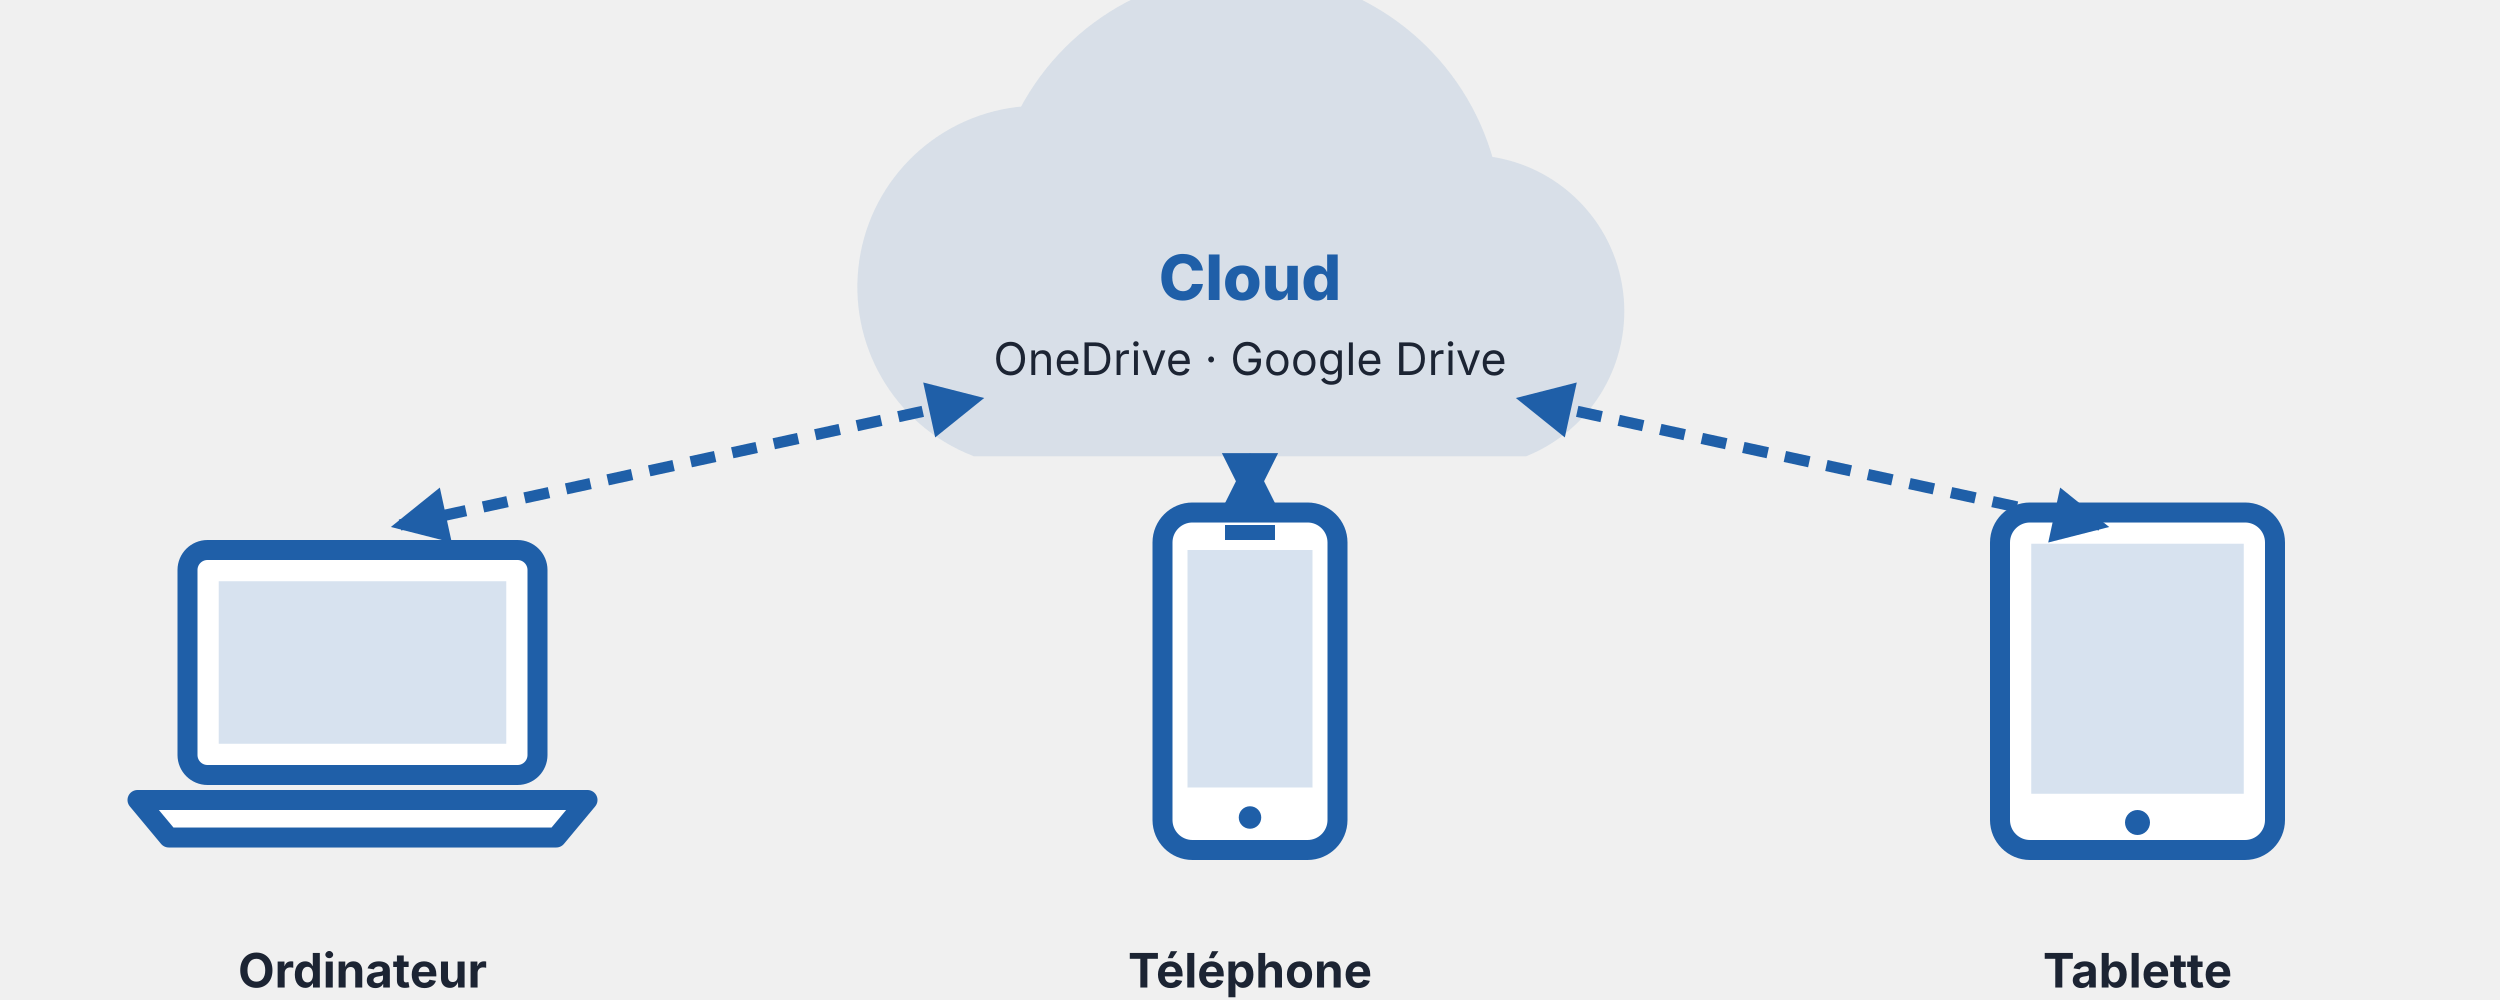
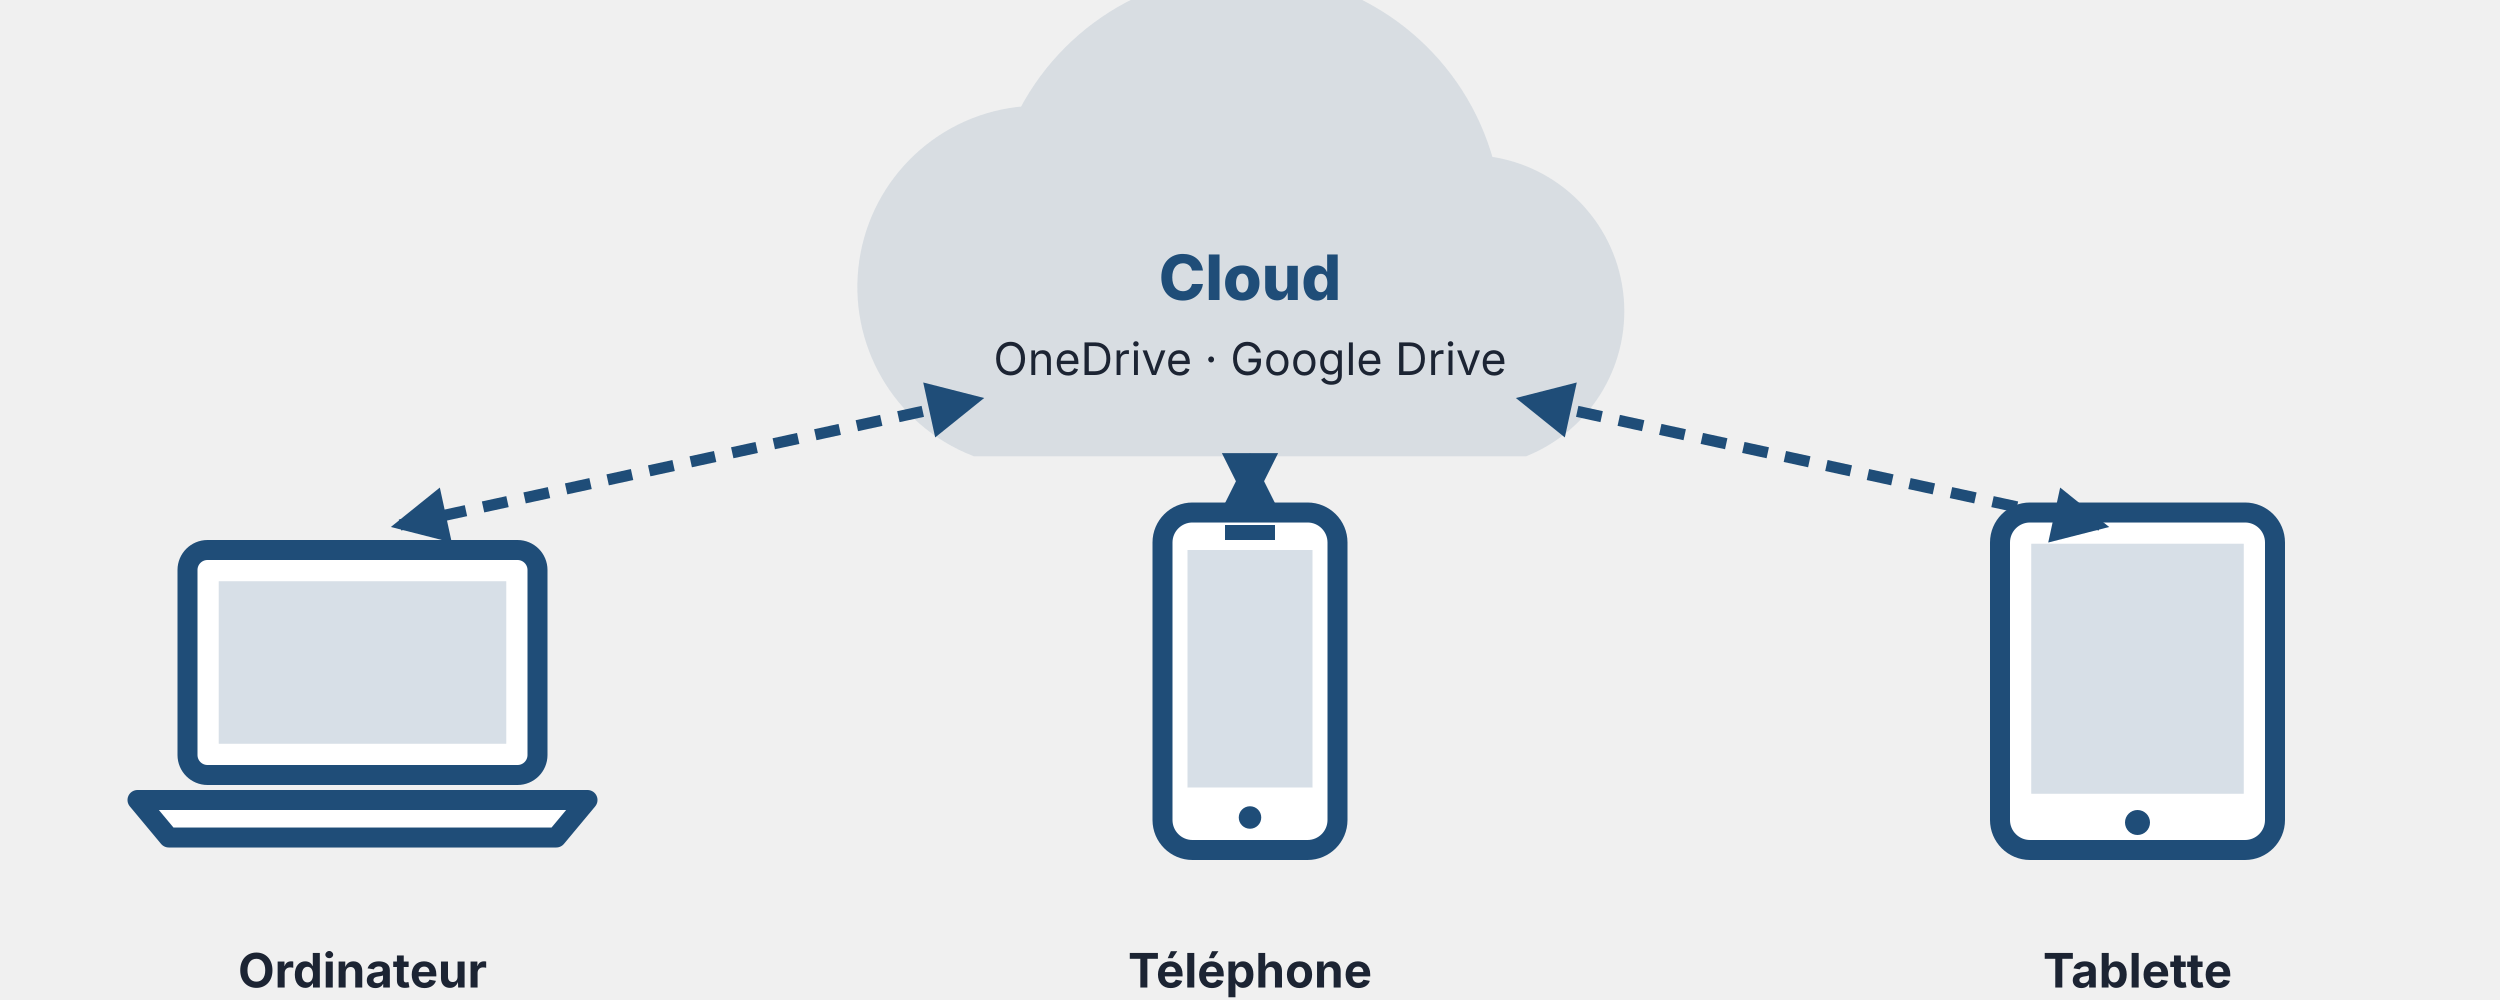
<svg xmlns="http://www.w3.org/2000/svg" viewBox="0 0 200 80" width="100%" font-family="Inter, sans-serif">
  <defs>
    <marker id="a4" viewBox="0 0 6 6" refX="5" refY="3" markerWidth="5" markerHeight="5" orient="auto-start-reverse">
-       <path d="M0 0L6 3L0 6z" fill="#1F5FA8" />
+       <path d="M0 0L6 3L0 6z" fill="#1F4D78" />
    </marker>
  </defs>
-   <path d="M78 36a14 14 0 0 1 4-27 20 20 0 0 1 37 4 12 12 0 0 1 3 23z" fill="#1F5FA8" opacity=".12" stroke="#1F5FA8" stroke-width="1" />
-   <text x="100" y="24" font-size="5" text-anchor="middle" font-weight="800" fill="#1F5FA8">Cloud</text>
+   <path d="M78 36a14 14 0 0 1 4-27 20 20 0 0 1 37 4 12 12 0 0 1 3 23z" fill="#1F4D78" opacity=".12" stroke="#1F4D78" stroke-width="1" />
+   <text x="100" y="24" font-size="5" text-anchor="middle" font-weight="800" fill="#1F4D78">Cloud</text>
  <text x="100" y="30" font-size="3.6" text-anchor="middle" fill="#1C2433">OneDrive · Google Drive</text>
  <g transform="translate(10,40) scale(1)">
-     <rect x="5" y="4" width="28" height="18" rx="1.6" fill="#fff" stroke="#1F5FA8" stroke-width="1.6" />
-     <rect x="7.5" y="6.5" width="23" height="13" fill="#1F5FA8" opacity=".18" />
-     <path d="M1 24h36l-2.5 3H3.5z" fill="#fff" stroke="#1F5FA8" stroke-width="1.6" stroke-linejoin="round" />
+     <rect x="5" y="4" width="28" height="18" rx="1.6" fill="#fff" stroke="#1F4D78" stroke-width="1.6" />
+     <rect x="7.5" y="6.5" width="23" height="13" fill="#1F4D78" opacity=".18" />
+     <path d="M1 24h36l-2.5 3H3.5z" fill="#fff" stroke="#1F4D78" stroke-width="1.6" stroke-linejoin="round" />
  </g>
  <g transform="translate(81,40) scale(1)">
-     <rect x="12" y="1" width="14" height="27" rx="2.4" fill="#fff" stroke="#1F5FA8" stroke-width="1.6" />
-     <rect x="14" y="4" width="10" height="19" fill="#1F5FA8" opacity=".18" />
-     <path d="M17 2.6h4" stroke="#1F5FA8" stroke-width="1.2" />
-     <circle cx="19" cy="25.4" r=".9" fill="#1F5FA8" />
+     <rect x="12" y="1" width="14" height="27" rx="2.4" fill="#fff" stroke="#1F4D78" stroke-width="1.6" />
+     <rect x="14" y="4" width="10" height="19" fill="#1F4D78" opacity=".18" />
+     <path d="M17 2.6h4" stroke="#1F4D78" stroke-width="1.2" />
+     <circle cx="19" cy="25.4" r=".9" fill="#1F4D78" />
  </g>
  <g transform="translate(152,40) scale(1)">
-     <rect x="8" y="1" width="22" height="27" rx="2.4" fill="#fff" stroke="#1F5FA8" stroke-width="1.6" />
-     <rect x="10.5" y="3.5" width="17" height="20" fill="#1F5FA8" opacity=".18" />
-     <circle cx="19" cy="25.8" r="1" fill="#1F5FA8" />
+     <rect x="8" y="1" width="22" height="27" rx="2.4" fill="#fff" stroke="#1F4D78" stroke-width="1.6" />
+     <rect x="10.5" y="3.5" width="17" height="20" fill="#1F4D78" opacity=".18" />
+     <circle cx="19" cy="25.8" r="1" fill="#1F4D78" />
  </g>
-   <path d="M32 42L78 32" stroke="#1F5FA8" stroke-width=".9" stroke-dasharray="2 1.4" marker-end="url(#a4)" marker-start="url(#a4)" />
-   <path d="M100 40L100 37" stroke="#1F5FA8" stroke-width=".9" stroke-dasharray="2 1.4" marker-end="url(#a4)" marker-start="url(#a4)" />
-   <path d="M168 42L122 32" stroke="#1F5FA8" stroke-width=".9" stroke-dasharray="2 1.4" marker-end="url(#a4)" marker-start="url(#a4)" />
+   <path d="M32 42L78 32" stroke="#1F4D78" stroke-width=".9" stroke-dasharray="2 1.4" marker-end="url(#a4)" marker-start="url(#a4)" />
+   <path d="M100 40L100 37" stroke="#1F4D78" stroke-width=".9" stroke-dasharray="2 1.4" marker-end="url(#a4)" marker-start="url(#a4)" />
+   <path d="M168 42L122 32" stroke="#1F4D78" stroke-width=".9" stroke-dasharray="2 1.4" marker-end="url(#a4)" marker-start="url(#a4)" />
  <text x="29" y="79" font-size="3.8" text-anchor="middle" font-weight="650" fill="#1C2433">Ordinateur</text>
  <text x="100" y="79" font-size="3.8" text-anchor="middle" font-weight="650" fill="#1C2433">Téléphone</text>
  <text x="171" y="79" font-size="3.8" text-anchor="middle" font-weight="650" fill="#1C2433">Tablette</text>
</svg>
